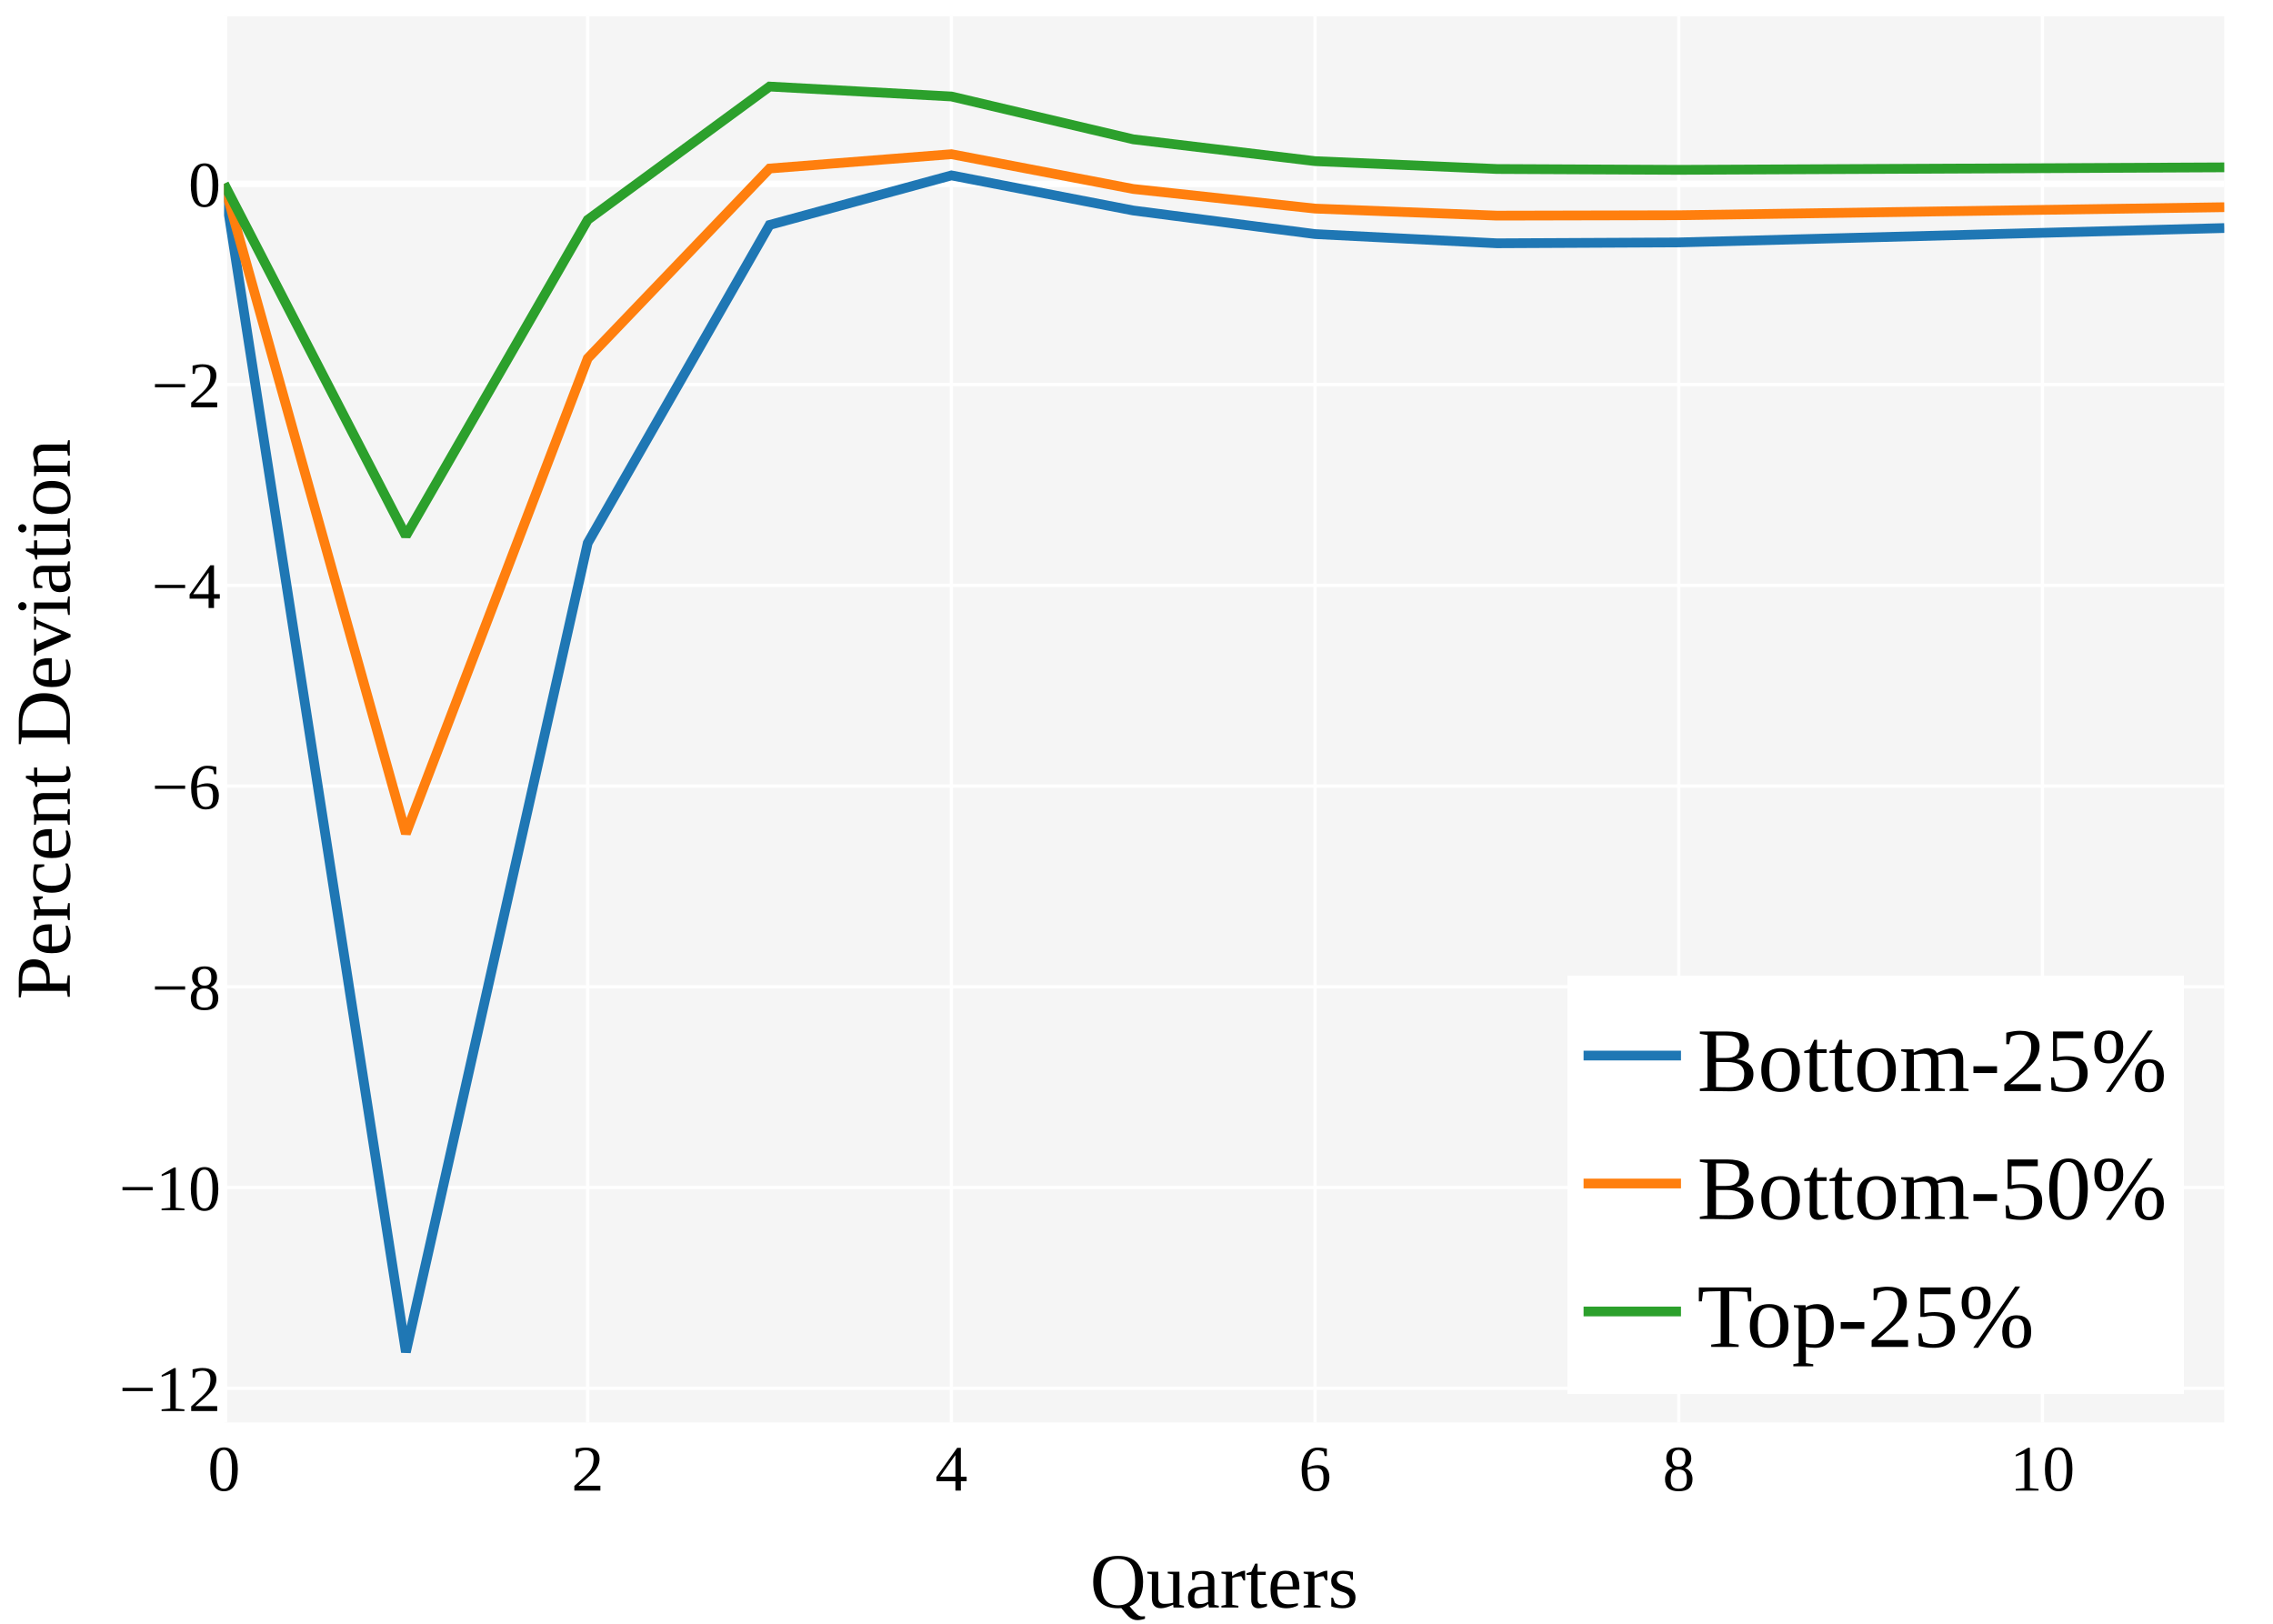
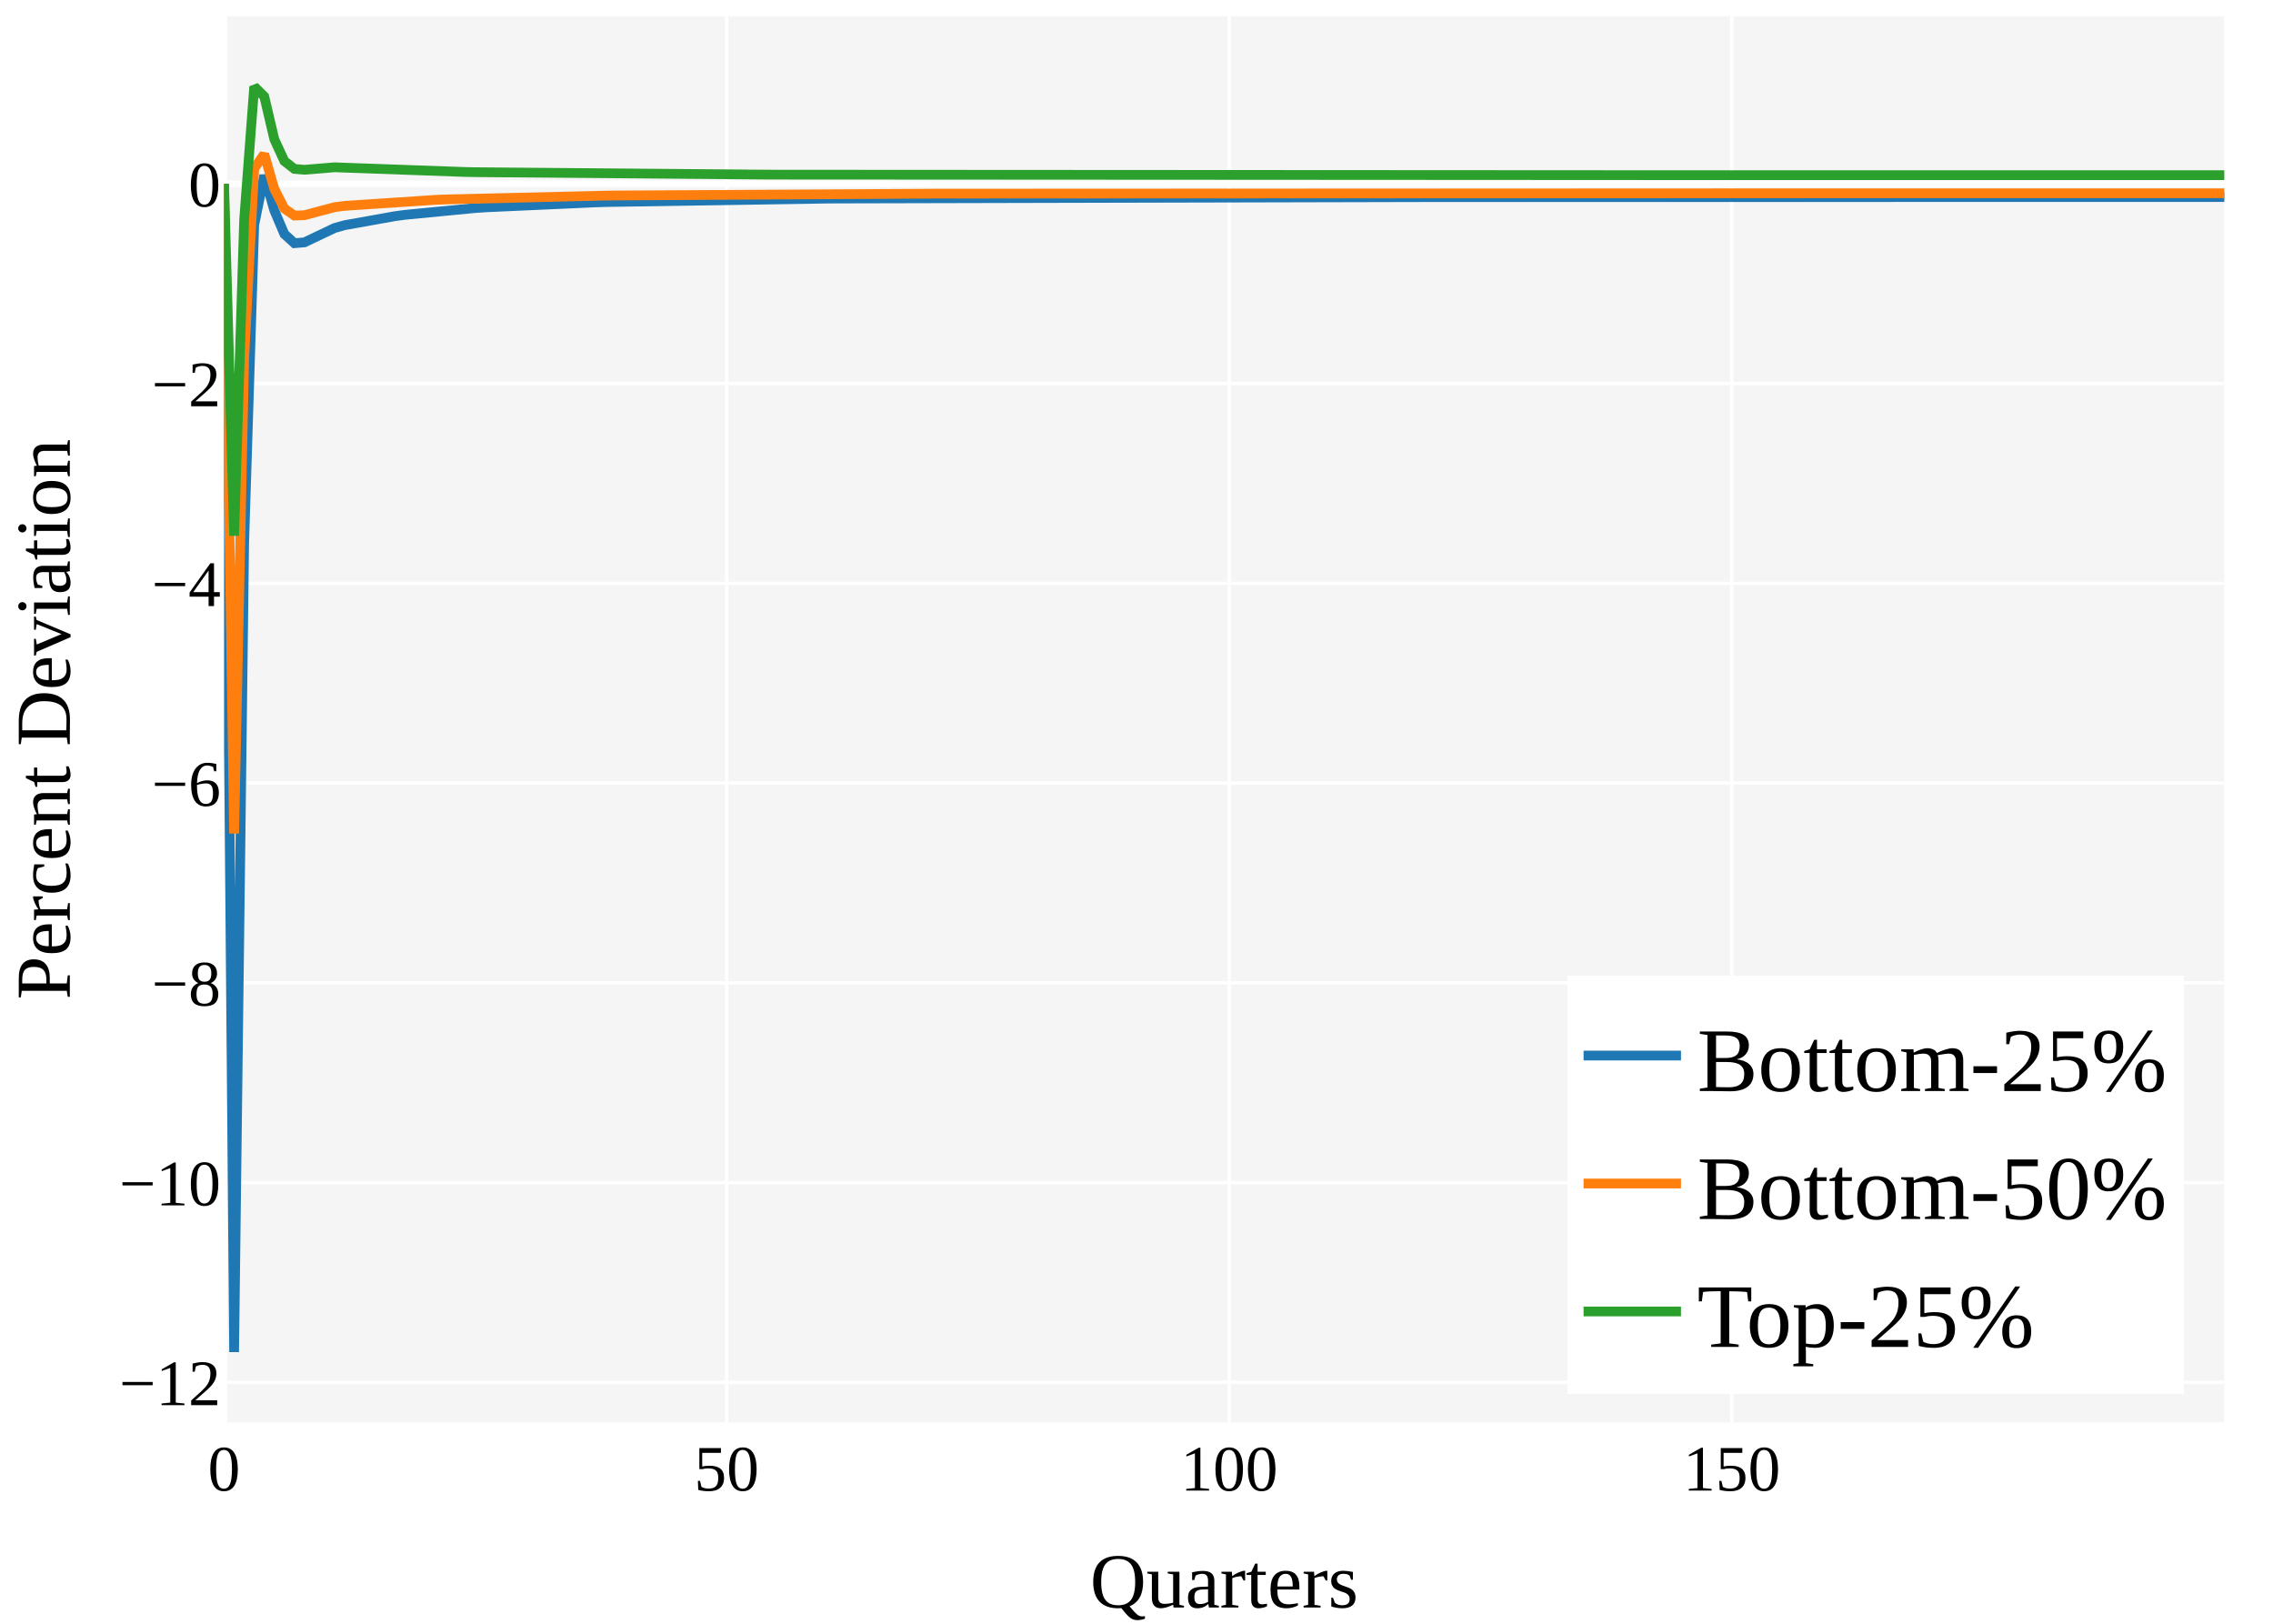
<svg xmlns="http://www.w3.org/2000/svg" class="main-svg" width="700" height="500" style="" viewBox="0 0 700 500">
  <rect x="0" y="0" width="700" height="500" style="fill: rgb(255, 255, 255); fill-opacity: 1;" />
-   <defs id="defs-7ddc85">
+   <defs id="defs-0150c8">
    <g class="clips">
-       <clipPath id="clip7ddc85xyplot" class="plotclip">
+       <clipPath id="clip0150c8xyplot" class="plotclip">
        <rect width="616" height="433" />
      </clipPath>
-       <clipPath class="axesclip" id="clip7ddc85x">
+       <clipPath class="axesclip" id="clip0150c8x">
        <rect x="69" y="0" width="616" height="500" />
      </clipPath>
-       <clipPath class="axesclip" id="clip7ddc85y">
+       <clipPath class="axesclip" id="clip0150c8y">
        <rect x="0" y="5" width="700" height="433" />
      </clipPath>
-       <clipPath class="axesclip" id="clip7ddc85xy">
+       <clipPath class="axesclip" id="clip0150c8xy">
        <rect x="69" y="5" width="616" height="433" />
      </clipPath>
    </g>
    <g class="gradients" />
    <g class="patterns" />
  </defs>
  <g class="bglayer">
    <rect class="bg" x="69" y="5" width="616" height="433" style="fill: rgb(245, 245, 245); fill-opacity: 1; stroke-width: 0;" />
  </g>
  <g class="layer-below">
    <g class="imagelayer" />
    <g class="shapelayer" />
  </g>
  <g class="cartesianlayer">
    <g class="subplot xy">
      <g class="layer-subplot">
        <g class="shapelayer" />
        <g class="imagelayer" />
      </g>
      <g class="minor-gridlayer">
        <g class="x" />
        <g class="y" />
      </g>
      <g class="gridlayer">
        <g class="x">
-           <path class="xgrid crisp" transform="translate(181,0)" d="M0,5v433" style="stroke: rgb(255, 255, 255); stroke-opacity: 1; stroke-width: 1px;" />
-           <path class="xgrid crisp" transform="translate(293,0)" d="M0,5v433" style="stroke: rgb(255, 255, 255); stroke-opacity: 1; stroke-width: 1px;" />
-           <path class="xgrid crisp" transform="translate(405,0)" d="M0,5v433" style="stroke: rgb(255, 255, 255); stroke-opacity: 1; stroke-width: 1px;" />
-           <path class="xgrid crisp" transform="translate(517,0)" d="M0,5v433" style="stroke: rgb(255, 255, 255); stroke-opacity: 1; stroke-width: 1px;" />
-           <path class="xgrid crisp" transform="translate(629,0)" d="M0,5v433" style="stroke: rgb(255, 255, 255); stroke-opacity: 1; stroke-width: 1px;" />
+           <path class="xgrid crisp" transform="translate(223.77,0)" d="M0,5v433" style="stroke: rgb(255, 255, 255); stroke-opacity: 1; stroke-width: 1px;" />
+           <path class="xgrid crisp" transform="translate(378.55,0)" d="M0,5v433" style="stroke: rgb(255, 255, 255); stroke-opacity: 1; stroke-width: 1px;" />
+           <path class="xgrid crisp" transform="translate(533.32,0)" d="M0,5v433" style="stroke: rgb(255, 255, 255); stroke-opacity: 1; stroke-width: 1px;" />
        </g>
        <g class="y">
-           <path class="ygrid crisp" transform="translate(0,427.5)" d="M69,0h616" style="stroke: rgb(255, 255, 255); stroke-opacity: 1; stroke-width: 1px;" />
-           <path class="ygrid crisp" transform="translate(0,365.68)" d="M69,0h616" style="stroke: rgb(255, 255, 255); stroke-opacity: 1; stroke-width: 1px;" />
-           <path class="ygrid crisp" transform="translate(0,303.87)" d="M69,0h616" style="stroke: rgb(255, 255, 255); stroke-opacity: 1; stroke-width: 1px;" />
-           <path class="ygrid crisp" transform="translate(0,242.05)" d="M69,0h616" style="stroke: rgb(255, 255, 255); stroke-opacity: 1; stroke-width: 1px;" />
-           <path class="ygrid crisp" transform="translate(0,180.23)" d="M69,0h616" style="stroke: rgb(255, 255, 255); stroke-opacity: 1; stroke-width: 1px;" />
-           <path class="ygrid crisp" transform="translate(0,118.42)" d="M69,0h616" style="stroke: rgb(255, 255, 255); stroke-opacity: 1; stroke-width: 1px;" />
+           <path class="ygrid crisp" transform="translate(0,425.69)" d="M69,0h616" style="stroke: rgb(255, 255, 255); stroke-opacity: 1; stroke-width: 1px;" />
+           <path class="ygrid crisp" transform="translate(0,364.17)" d="M69,0h616" style="stroke: rgb(255, 255, 255); stroke-opacity: 1; stroke-width: 1px;" />
+           <path class="ygrid crisp" transform="translate(0,302.66)" d="M69,0h616" style="stroke: rgb(255, 255, 255); stroke-opacity: 1; stroke-width: 1px;" />
+           <path class="ygrid crisp" transform="translate(0,241.14)" d="M69,0h616" style="stroke: rgb(255, 255, 255); stroke-opacity: 1; stroke-width: 1px;" />
+           <path class="ygrid crisp" transform="translate(0,179.62)" d="M69,0h616" style="stroke: rgb(255, 255, 255); stroke-opacity: 1; stroke-width: 1px;" />
+           <path class="ygrid crisp" transform="translate(0,118.1)" d="M69,0h616" style="stroke: rgb(255, 255, 255); stroke-opacity: 1; stroke-width: 1px;" />
        </g>
      </g>
      <g class="zerolinelayer">
        <path class="xzl zl crisp" transform="translate(69,0)" d="M0,5v433" style="stroke: rgb(255, 255, 255); stroke-opacity: 1; stroke-width: 2px;" />
-         <path class="yzl zl crisp" transform="translate(0,56.6)" d="M69,0h616" style="stroke: rgb(255, 255, 255); stroke-opacity: 1; stroke-width: 2px;" />
+         <path class="yzl zl crisp" transform="translate(0,56.59)" d="M69,0h616" style="stroke: rgb(255, 255, 255); stroke-opacity: 1; stroke-width: 2px;" />
      </g>
      <path class="xlines-below" />
      <path class="ylines-below" />
      <g class="overlines-below" />
      <g class="xaxislayer-below" />
      <g class="yaxislayer-below" />
      <g class="overaxes-below" />
-       <g class="plot" transform="translate(69,5)" clip-path="url(#clip7ddc85xyplot)">
+       <g class="plot" transform="translate(69,5)" clip-path="url(#clip0150c8xyplot)">
        <g class="scatterlayer mlayer">
-           <g class="trace scatter trace6c515d" style="stroke-miterlimit: 2; opacity: 1;">
+           <g class="trace scatter tracee914b7" style="stroke-miterlimit: 2; opacity: 1;">
            <g class="fills" />
            <g class="errorbars" />
            <g class="lines">
-               <path class="js-line" d="M0,51.6L56,411.35L112,162.2L168,64.27L224,49.01L280,59.82L336,67.08L392,69.92L448,69.65L616,65.22" style="vector-effect: non-scaling-stroke; fill: none; stroke: rgb(31, 119, 180); stroke-opacity: 1; stroke-width: 3px; opacity: 1;" />
+               <path class="js-line" d="M0,51.59L3.1,411.35L6.19,162.08L9.29,64.24L12.38,49.01L15.48,59.8L18.57,67.06L21.67,69.89L24.76,69.63L34.05,65.21L37.15,64.34L52.62,61.57L55.72,61.15L77.39,59.06L80.48,58.85L114.53,57.31L117.63,57.22L185.73,56.15L188.82,56.13L371.46,55.7L374.55,55.7L616,55.68" style="vector-effect: non-scaling-stroke; fill: none; stroke: rgb(31, 119, 180); stroke-opacity: 1; stroke-width: 3px; opacity: 1;" />
            </g>
            <g class="points" />
            <g class="text" />
          </g>
-           <g class="trace scatter tracee74754" style="stroke-miterlimit: 2; opacity: 1;">
+           <g class="trace scatter trace243a85" style="stroke-miterlimit: 2; opacity: 1;">
            <g class="fills" />
            <g class="errorbars" />
            <g class="lines">
-               <path class="js-line" d="M0,51.6L56,251.67L112,105.35L168,46.89L224,42.48L280,53.19L336,59.23L392,61.4L448,61.28L616,58.8" style="vector-effect: non-scaling-stroke; fill: none; stroke: rgb(255, 127, 14); stroke-opacity: 1; stroke-width: 3px; opacity: 1;" />
+               <path class="js-line" d="M0,51.59L3.1,251.66L6.19,105.3L9.29,46.89L12.38,42.48L15.48,53.17L18.57,59.22L21.67,61.38L24.76,61.27L34.05,58.79L37.15,58.39L65.01,56.55L68.1,56.42L117.63,55.23L120.72,55.19L219.78,54.63L222.87,54.63L492.18,54.51L495.28,54.51L616,54.51" style="vector-effect: non-scaling-stroke; fill: none; stroke: rgb(255, 127, 14); stroke-opacity: 1; stroke-width: 3px; opacity: 1;" />
            </g>
            <g class="points" />
            <g class="text" />
          </g>
-           <g class="trace scatter tracef08983" style="stroke-miterlimit: 2; opacity: 1;">
+           <g class="trace scatter tracec2d69e" style="stroke-miterlimit: 2; opacity: 1;">
            <g class="fills" />
            <g class="errorbars" />
            <g class="lines">
-               <path class="js-line" d="M0,51.6L56,160L112,62.69L168,21.65L224,24.71L280,37.9L336,44.62L392,47.04L448,47.3L616,46.53" style="vector-effect: non-scaling-stroke; fill: none; stroke: rgb(44, 160, 44); stroke-opacity: 1; stroke-width: 3px; opacity: 1;" />
+               <path class="js-line" d="M0,51.59L3.1,159.96L6.19,62.67L9.29,21.65L12.38,24.7L15.48,37.88L18.57,44.6L21.67,47.02L24.76,47.28L34.05,46.51L37.15,46.63L74.29,47.96L77.39,48.02L167.16,48.77L170.25,48.78L451.94,48.94L455.04,48.94L616,48.94" style="vector-effect: non-scaling-stroke; fill: none; stroke: rgb(44, 160, 44); stroke-opacity: 1; stroke-width: 3px; opacity: 1;" />
            </g>
            <g class="points" />
            <g class="text" />
          </g>
        </g>
      </g>
      <g class="overplot" />
      <path class="xlines-above crisp" d="M0,0" style="fill: none;" />
      <path class="ylines-above crisp" d="M0,0" style="fill: none;" />
      <g class="overlines-above" />
      <g class="xaxislayer-above">
        <g class="xtick">
          <text text-anchor="middle" x="0" y="459" transform="translate(69,0)" style="font-family: 'Times New Roman'; font-size: 20px; fill: rgb(0, 0, 0); fill-opacity: 1; white-space: pre; opacity: 1;">0</text>
        </g>
        <g class="xtick">
-           <text text-anchor="middle" x="0" y="459" style="font-family: 'Times New Roman'; font-size: 20px; fill: rgb(0, 0, 0); fill-opacity: 1; white-space: pre; opacity: 1;" transform="translate(181,0)">2</text>
-         </g>
-         <g class="xtick">
-           <text text-anchor="middle" x="0" y="459" style="font-family: 'Times New Roman'; font-size: 20px; fill: rgb(0, 0, 0); fill-opacity: 1; white-space: pre; opacity: 1;" transform="translate(293,0)">4</text>
-         </g>
-         <g class="xtick">
-           <text text-anchor="middle" x="0" y="459" style="font-family: 'Times New Roman'; font-size: 20px; fill: rgb(0, 0, 0); fill-opacity: 1; white-space: pre; opacity: 1;" transform="translate(405,0)">6</text>
-         </g>
-         <g class="xtick">
-           <text text-anchor="middle" x="0" y="459" style="font-family: 'Times New Roman'; font-size: 20px; fill: rgb(0, 0, 0); fill-opacity: 1; white-space: pre; opacity: 1;" transform="translate(517,0)">8</text>
-         </g>
-         <g class="xtick">
-           <text text-anchor="middle" x="0" y="459" style="font-family: 'Times New Roman'; font-size: 20px; fill: rgb(0, 0, 0); fill-opacity: 1; white-space: pre; opacity: 1;" transform="translate(629,0)">10</text>
+           <text text-anchor="middle" x="0" y="459" style="font-family: 'Times New Roman'; font-size: 20px; fill: rgb(0, 0, 0); fill-opacity: 1; white-space: pre; opacity: 1;" transform="translate(223.77,0)">50</text>
+         </g>
+         <g class="xtick">
+           <text text-anchor="middle" x="0" y="459" style="font-family: 'Times New Roman'; font-size: 20px; fill: rgb(0, 0, 0); fill-opacity: 1; white-space: pre; opacity: 1;" transform="translate(378.55,0)">100</text>
+         </g>
+         <g class="xtick">
+           <text text-anchor="middle" x="0" y="459" style="font-family: 'Times New Roman'; font-size: 20px; fill: rgb(0, 0, 0); fill-opacity: 1; white-space: pre; opacity: 1;" transform="translate(533.32,0)">150</text>
        </g>
      </g>
      <g class="yaxislayer-above">
        <g class="ytick">
-           <text text-anchor="end" x="68" y="7" transform="translate(0,427.5)" style="font-family: 'Times New Roman'; font-size: 20px; fill: rgb(0, 0, 0); fill-opacity: 1; white-space: pre; opacity: 1;">−12</text>
-         </g>
-         <g class="ytick">
-           <text text-anchor="end" x="68" y="7" style="font-family: 'Times New Roman'; font-size: 20px; fill: rgb(0, 0, 0); fill-opacity: 1; white-space: pre; opacity: 1;" transform="translate(0,365.68)">−10</text>
-         </g>
-         <g class="ytick">
-           <text text-anchor="end" x="68" y="7" style="font-family: 'Times New Roman'; font-size: 20px; fill: rgb(0, 0, 0); fill-opacity: 1; white-space: pre; opacity: 1;" transform="translate(0,303.87)">−8</text>
-         </g>
-         <g class="ytick">
-           <text text-anchor="end" x="68" y="7" style="font-family: 'Times New Roman'; font-size: 20px; fill: rgb(0, 0, 0); fill-opacity: 1; white-space: pre; opacity: 1;" transform="translate(0,242.05)">−6</text>
-         </g>
-         <g class="ytick">
-           <text text-anchor="end" x="68" y="7" style="font-family: 'Times New Roman'; font-size: 20px; fill: rgb(0, 0, 0); fill-opacity: 1; white-space: pre; opacity: 1;" transform="translate(0,180.23)">−4</text>
-         </g>
-         <g class="ytick">
-           <text text-anchor="end" x="68" y="7" style="font-family: 'Times New Roman'; font-size: 20px; fill: rgb(0, 0, 0); fill-opacity: 1; white-space: pre; opacity: 1;" transform="translate(0,118.42)">−2</text>
-         </g>
-         <g class="ytick">
-           <text text-anchor="end" x="68" y="7" style="font-family: 'Times New Roman'; font-size: 20px; fill: rgb(0, 0, 0); fill-opacity: 1; white-space: pre; opacity: 1;" transform="translate(0,56.6)">0</text>
+           <text text-anchor="end" x="68" y="7" transform="translate(0,425.69)" style="font-family: 'Times New Roman'; font-size: 20px; fill: rgb(0, 0, 0); fill-opacity: 1; white-space: pre; opacity: 1;">−12</text>
+         </g>
+         <g class="ytick">
+           <text text-anchor="end" x="68" y="7" style="font-family: 'Times New Roman'; font-size: 20px; fill: rgb(0, 0, 0); fill-opacity: 1; white-space: pre; opacity: 1;" transform="translate(0,364.17)">−10</text>
+         </g>
+         <g class="ytick">
+           <text text-anchor="end" x="68" y="7" style="font-family: 'Times New Roman'; font-size: 20px; fill: rgb(0, 0, 0); fill-opacity: 1; white-space: pre; opacity: 1;" transform="translate(0,302.66)">−8</text>
+         </g>
+         <g class="ytick">
+           <text text-anchor="end" x="68" y="7" style="font-family: 'Times New Roman'; font-size: 20px; fill: rgb(0, 0, 0); fill-opacity: 1; white-space: pre; opacity: 1;" transform="translate(0,241.14)">−6</text>
+         </g>
+         <g class="ytick">
+           <text text-anchor="end" x="68" y="7" style="font-family: 'Times New Roman'; font-size: 20px; fill: rgb(0, 0, 0); fill-opacity: 1; white-space: pre; opacity: 1;" transform="translate(0,179.62)">−4</text>
+         </g>
+         <g class="ytick">
+           <text text-anchor="end" x="68" y="7" style="font-family: 'Times New Roman'; font-size: 20px; fill: rgb(0, 0, 0); fill-opacity: 1; white-space: pre; opacity: 1;" transform="translate(0,118.1)">−2</text>
+         </g>
+         <g class="ytick">
+           <text text-anchor="end" x="68" y="7" style="font-family: 'Times New Roman'; font-size: 20px; fill: rgb(0, 0, 0); fill-opacity: 1; white-space: pre; opacity: 1;" transform="translate(0,56.59)">0</text>
        </g>
      </g>
      <g class="overaxes-above" />
    </g>
  </g>
  <g class="polarlayer" />
  <g class="smithlayer" />
  <g class="ternarylayer" />
  <g class="geolayer" />
  <g class="funnelarealayer" />
  <g class="pielayer" />
  <g class="iciclelayer" />
  <g class="treemaplayer" />
  <g class="sunburstlayer" />
  <g class="glimages" />
-   <defs id="topdefs-7ddc85">
+   <defs id="topdefs-0150c8">
    <g class="clips" />
-     <clipPath id="legend7ddc85">
+     <clipPath id="legend0150c8">
      <rect width="190" height="129" x="0" y="0" />
    </clipPath>
  </defs>
  <g class="layer-above">
    <g class="imagelayer" />
    <g class="shapelayer" />
  </g>
  <g class="infolayer">
    <g class="legend" pointer-events="all" transform="translate(482.68,300.34)">
      <rect class="bg" shape-rendering="crispEdges" width="190" height="129" x="0" y="0" style="stroke: rgb(68, 68, 68); stroke-opacity: 1; fill: rgb(255, 255, 255); fill-opacity: 1; stroke-width: 0px;" />
-       <g class="scrollbox" transform="" clip-path="url(#legend7ddc85)">
+       <g class="scrollbox" transform="" clip-path="url(#legend0150c8)">
        <g class="groups" transform="">
          <g class="traces" transform="translate(0,24.7)" style="opacity: 1;">
            <text class="legendtext" text-anchor="start" x="40" y="10.92" style="font-family: 'Times New Roman'; font-size: 28px; fill: rgb(0, 0, 0); fill-opacity: 1; white-space: pre;">Bottom-25%</text>
            <g class="layers" style="opacity: 1;">
              <g class="legendfill" />
              <g class="legendlines">
                <path class="js-line" d="M5,0h30" style="fill: none; stroke: rgb(31, 119, 180); stroke-opacity: 1; stroke-width: 3px;" />
              </g>
              <g class="legendsymbols">
                <g class="legendpoints" />
              </g>
            </g>
            <rect class="legendtoggle" x="0" y="-19.7" width="184.672" height="39.4" style="fill: rgb(0, 0, 0); fill-opacity: 0;" />
          </g>
        </g>
        <g class="groups" transform="">
          <g class="traces" transform="translate(0,64.1)" style="opacity: 1;">
            <text class="legendtext" text-anchor="start" x="40" y="10.92" style="font-family: 'Times New Roman'; font-size: 28px; fill: rgb(0, 0, 0); fill-opacity: 1; white-space: pre;">Bottom-50%</text>
            <g class="layers" style="opacity: 1;">
              <g class="legendfill" />
              <g class="legendlines">
                <path class="js-line" d="M5,0h30" style="fill: none; stroke: rgb(255, 127, 14); stroke-opacity: 1; stroke-width: 3px;" />
              </g>
              <g class="legendsymbols">
                <g class="legendpoints" />
              </g>
            </g>
            <rect class="legendtoggle" x="0" y="-19.7" width="184.672" height="39.4" style="fill: rgb(0, 0, 0); fill-opacity: 0;" />
          </g>
        </g>
        <g class="groups" transform="">
          <g class="traces" transform="translate(0,103.5)" style="opacity: 1;">
            <text class="legendtext" text-anchor="start" x="40" y="10.92" style="font-family: 'Times New Roman'; font-size: 28px; fill: rgb(0, 0, 0); fill-opacity: 1; white-space: pre;">Top-25%</text>
            <g class="layers" style="opacity: 1;">
              <g class="legendfill" />
              <g class="legendlines">
                <path class="js-line" d="M5,0h30" style="fill: none; stroke: rgb(44, 160, 44); stroke-opacity: 1; stroke-width: 3px;" />
              </g>
              <g class="legendsymbols">
                <g class="legendpoints" />
              </g>
            </g>
            <rect class="legendtoggle" x="0" y="-19.7" width="184.672" height="39.4" style="fill: rgb(0, 0, 0); fill-opacity: 0;" />
          </g>
        </g>
      </g>
      <rect class="scrollbar" rx="20" ry="3" width="0" height="0" x="0" y="0" style="fill: rgb(128, 139, 164); fill-opacity: 1;" />
    </g>
    <g class="g-gtitle" />
    <g class="g-xtitle" transform="translate(0,-0.3)">
      <text class="xtitle" x="377" y="495.3" text-anchor="middle" style="font-family: 'Times New Roman'; font-size: 24px; fill: rgb(0, 0, 0); opacity: 1; font-weight: normal; white-space: pre;">Quarters</text>
    </g>
    <g class="g-ytitle" transform="translate(16.58105,0)">
      <text class="ytitle" transform="rotate(-90,4.91875,221.5)" x="4.919" y="221.5" text-anchor="middle" style="font-family: 'Times New Roman'; font-size: 24px; fill: rgb(0, 0, 0); opacity: 1; font-weight: normal; white-space: pre;">Percent Deviation</text>
    </g>
  </g>
</svg>
